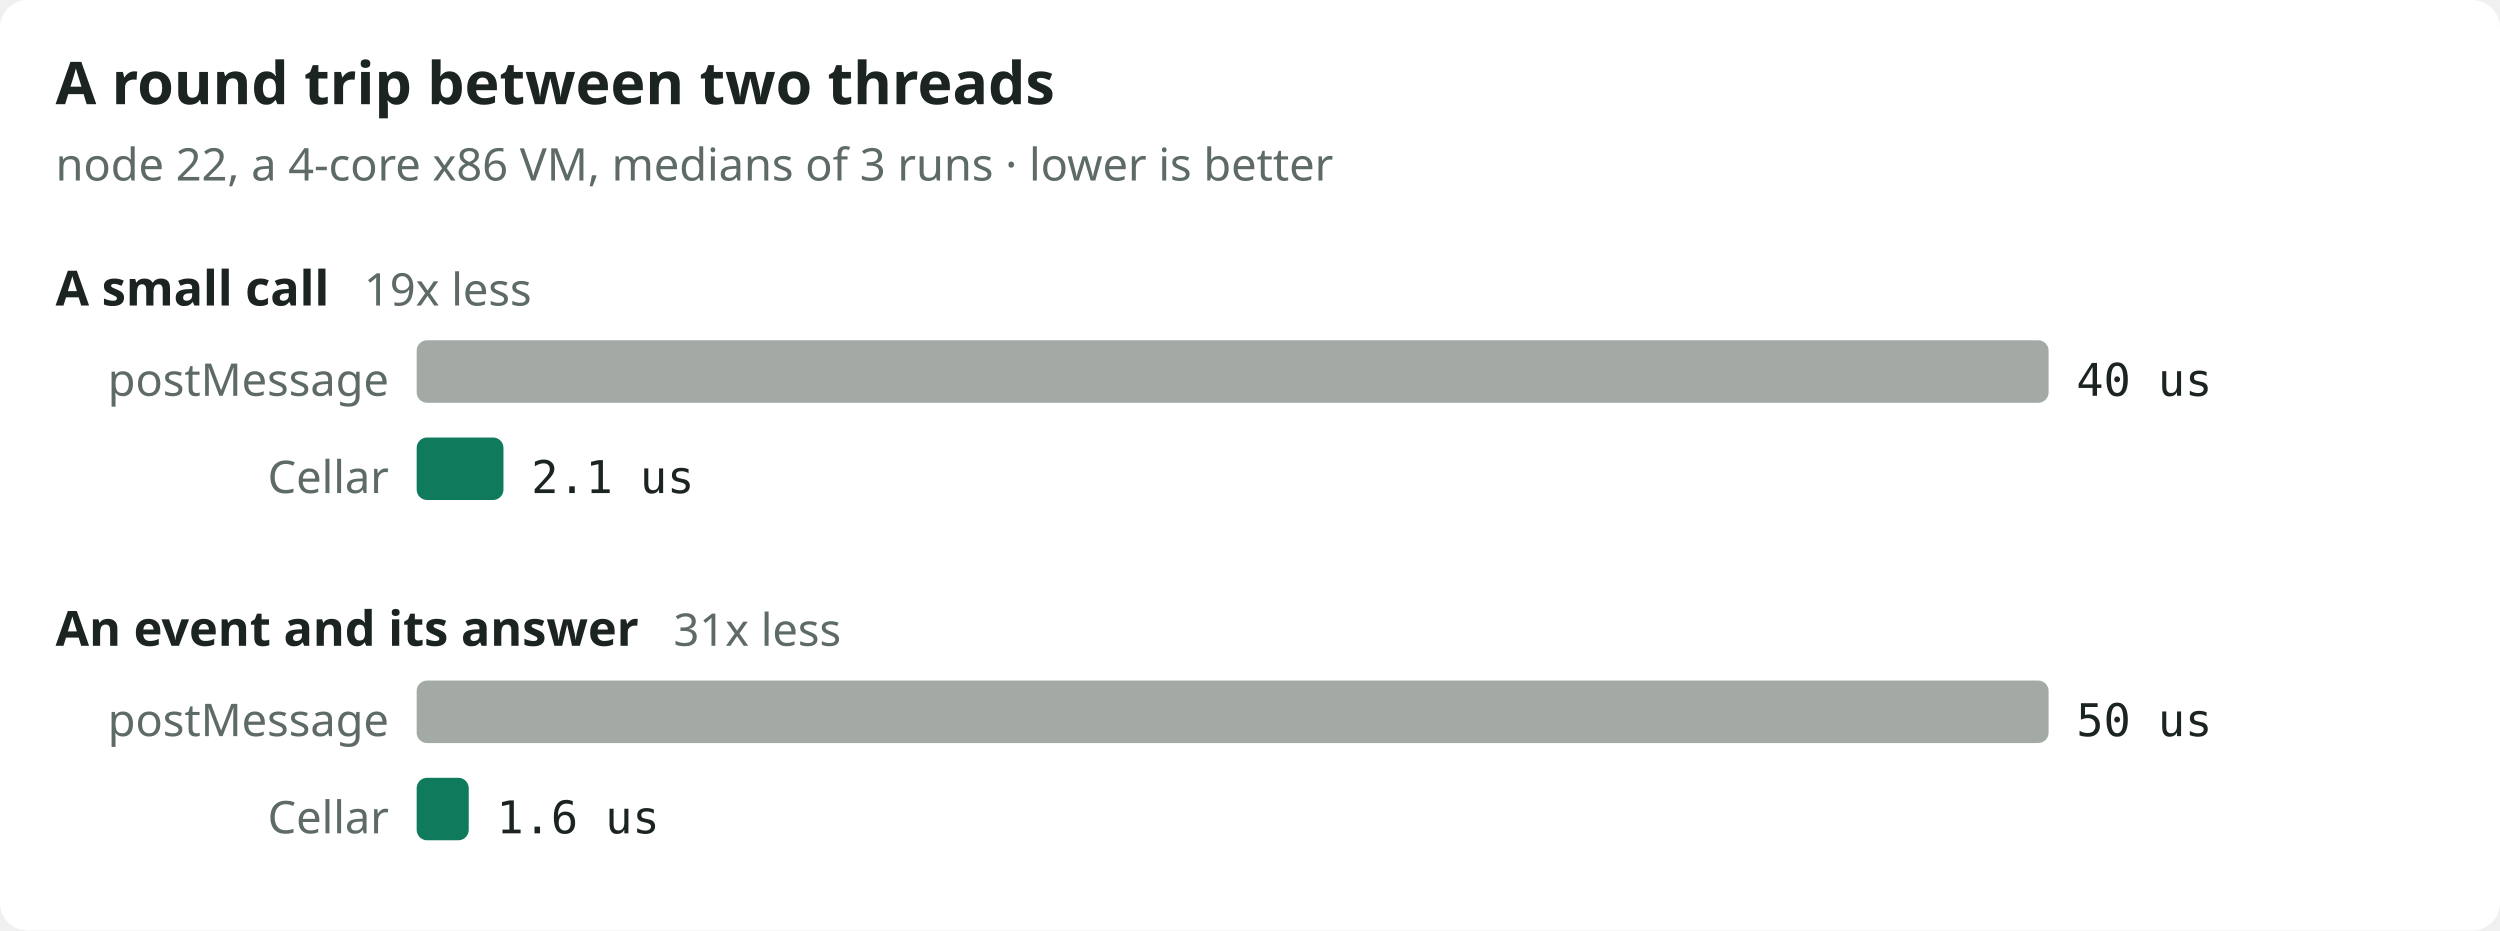
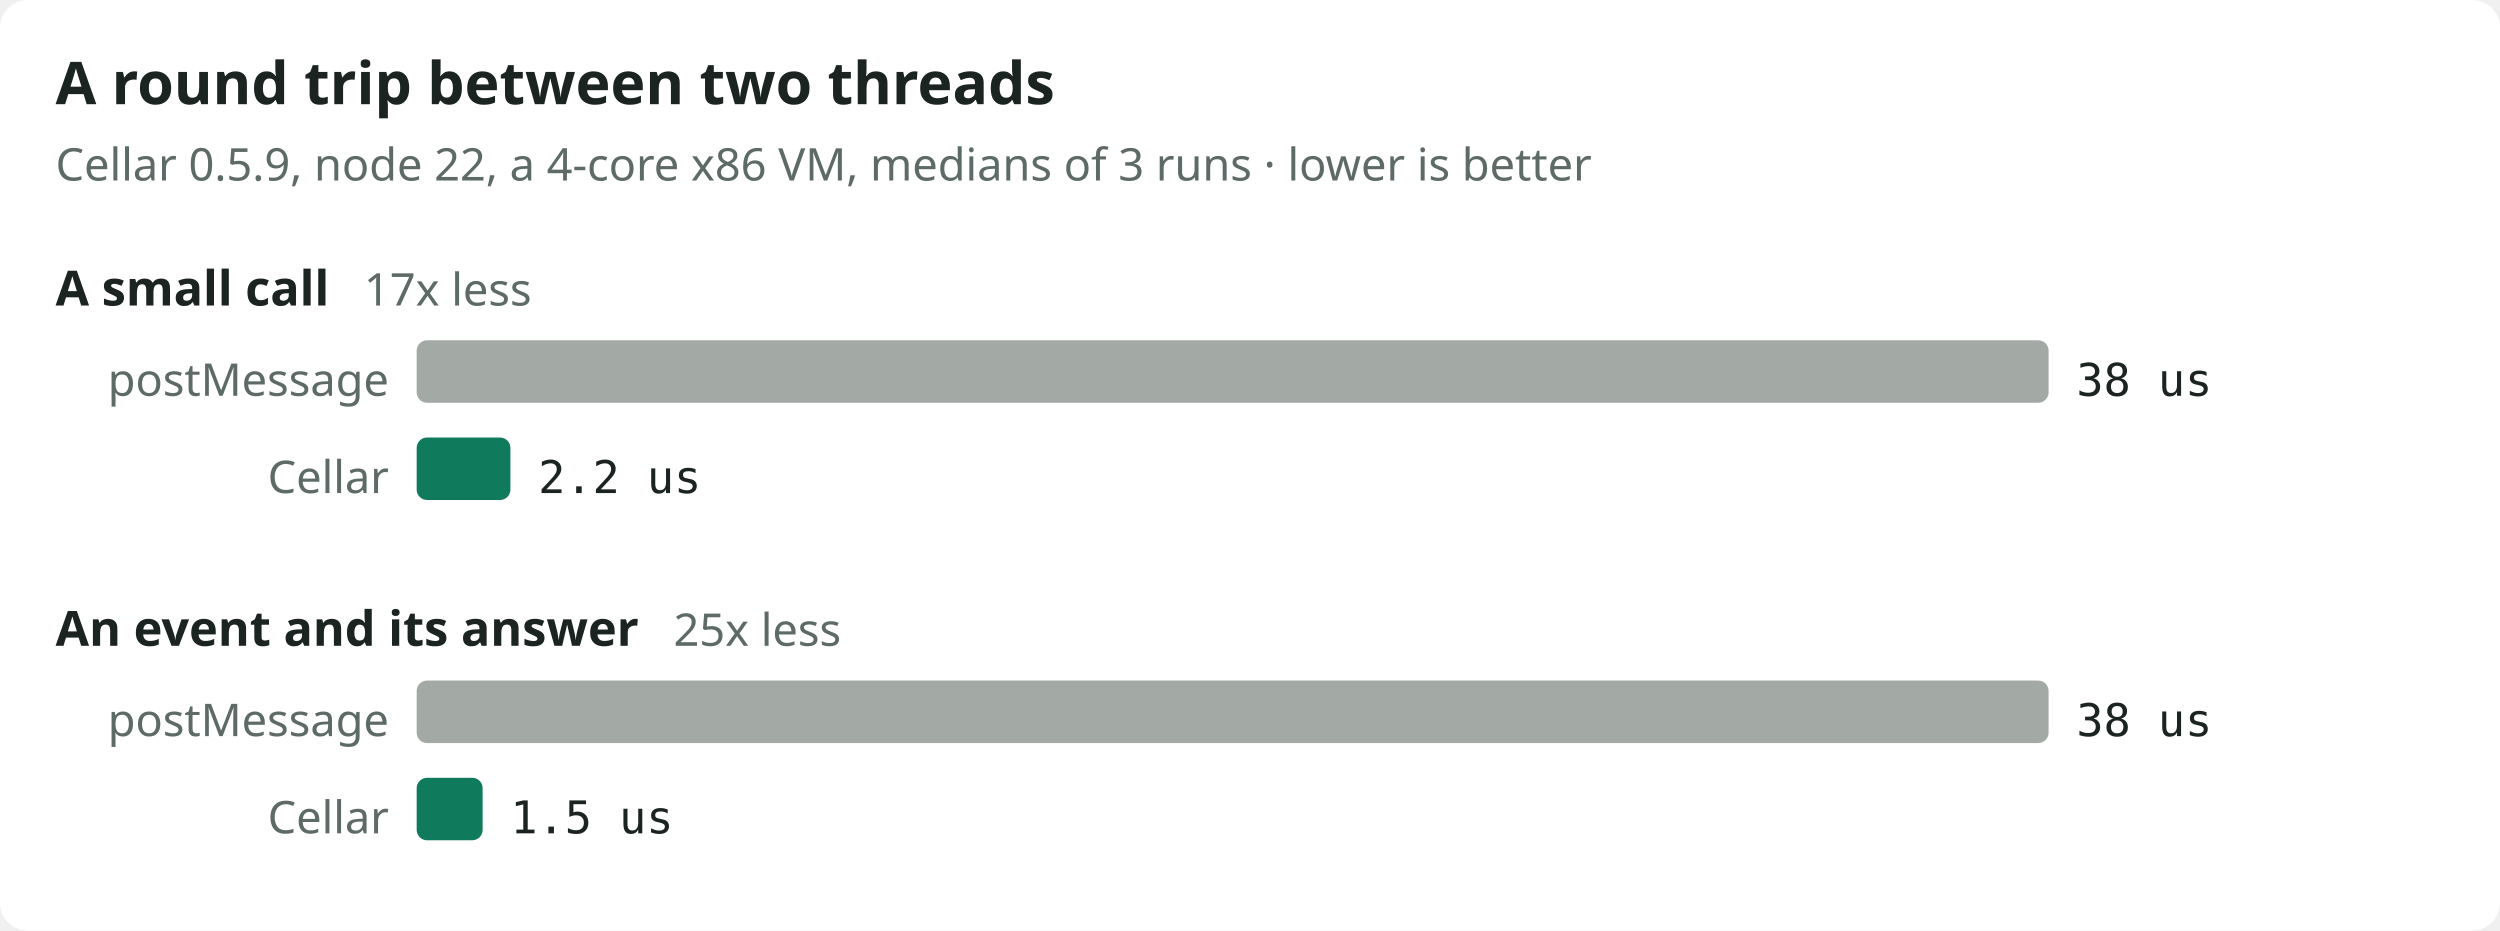
<svg xmlns="http://www.w3.org/2000/svg" viewBox="0 0 720 268" width="720" height="268" role="img" aria-label="A round trip between two threads">
  <style>
  .bg { fill: #ffffff; } .title { fill: #1c2421; font: 600 17px system-ui, sans-serif; }
  .note, .arm, .ratio { fill: #5d6a65; font: 13px system-ui, sans-serif; }
  .what { fill: #1c2421; font: 600 14px system-ui, sans-serif; }
  .value { fill: #1c2421; font: 13px ui-monospace, monospace; }
  .plain { fill: #a3aaa6; } .cellar { fill: #0f7a5c; }
  @media (prefers-color-scheme: dark) {
    .bg { fill: #0d1117; } .title, .what, .value { fill: #e4ebe7; }
    .note, .arm, .ratio { fill: #93a39c; } .plain { fill: #4b5551; } .cellar { fill: #43c59b; }
  }
</style>
  <rect class="bg" width="100%" height="100%" rx="8" />
  <text class="title" x="16" y="30">A round trip between two threads</text>
-   <text class="note" x="16" y="52">node 22, a 4-core x86 VM, medians of 3 runs · lower is better</text>
-   <text class="what" x="16" y="88">A small call<tspan class="ratio" dx="10">19x less</tspan>
+   <text class="note" x="16" y="52">Cellar 0.5.9, node 22, a 4-core x86 VM, medians of 3 runs · lower is better</text>
+   <text class="what" x="16" y="88">A small call<tspan class="ratio" dx="10">17x less</tspan>
  </text>
  <text class="arm" x="112" y="114" text-anchor="end">postMessage</text>
  <rect class="plain" x="120" y="98" width="470" height="18" rx="3" />
-   <text class="value" x="598" y="114">40 us</text>
+   <text class="value" x="598" y="114">38 us</text>
  <text class="arm" x="112" y="142" text-anchor="end">Cellar</text>
-   <rect class="cellar" x="120" y="126" width="25" height="18" rx="3" />
-   <text class="value" x="153" y="142">2.1 us</text>
-   <text class="what" x="16" y="186">An event and its answer<tspan class="ratio" dx="10">31x less</tspan>
+   <rect class="cellar" x="120" y="126" width="27" height="18" rx="3" />
+   <text class="value" x="155" y="142">2.2 us</text>
+   <text class="what" x="16" y="186">An event and its answer<tspan class="ratio" dx="10">25x less</tspan>
  </text>
  <text class="arm" x="112" y="212" text-anchor="end">postMessage</text>
  <rect class="plain" x="120" y="196" width="470" height="18" rx="3" />
-   <text class="value" x="598" y="212">50 us</text>
+   <text class="value" x="598" y="212">38 us</text>
  <text class="arm" x="112" y="240" text-anchor="end">Cellar</text>
-   <rect class="cellar" x="120" y="224" width="15" height="18" rx="3" />
-   <text class="value" x="143" y="240">1.6 us</text>
+   <rect class="cellar" x="120" y="224" width="19" height="18" rx="3" />
+   <text class="value" x="147" y="240">1.5 us</text>
</svg>
